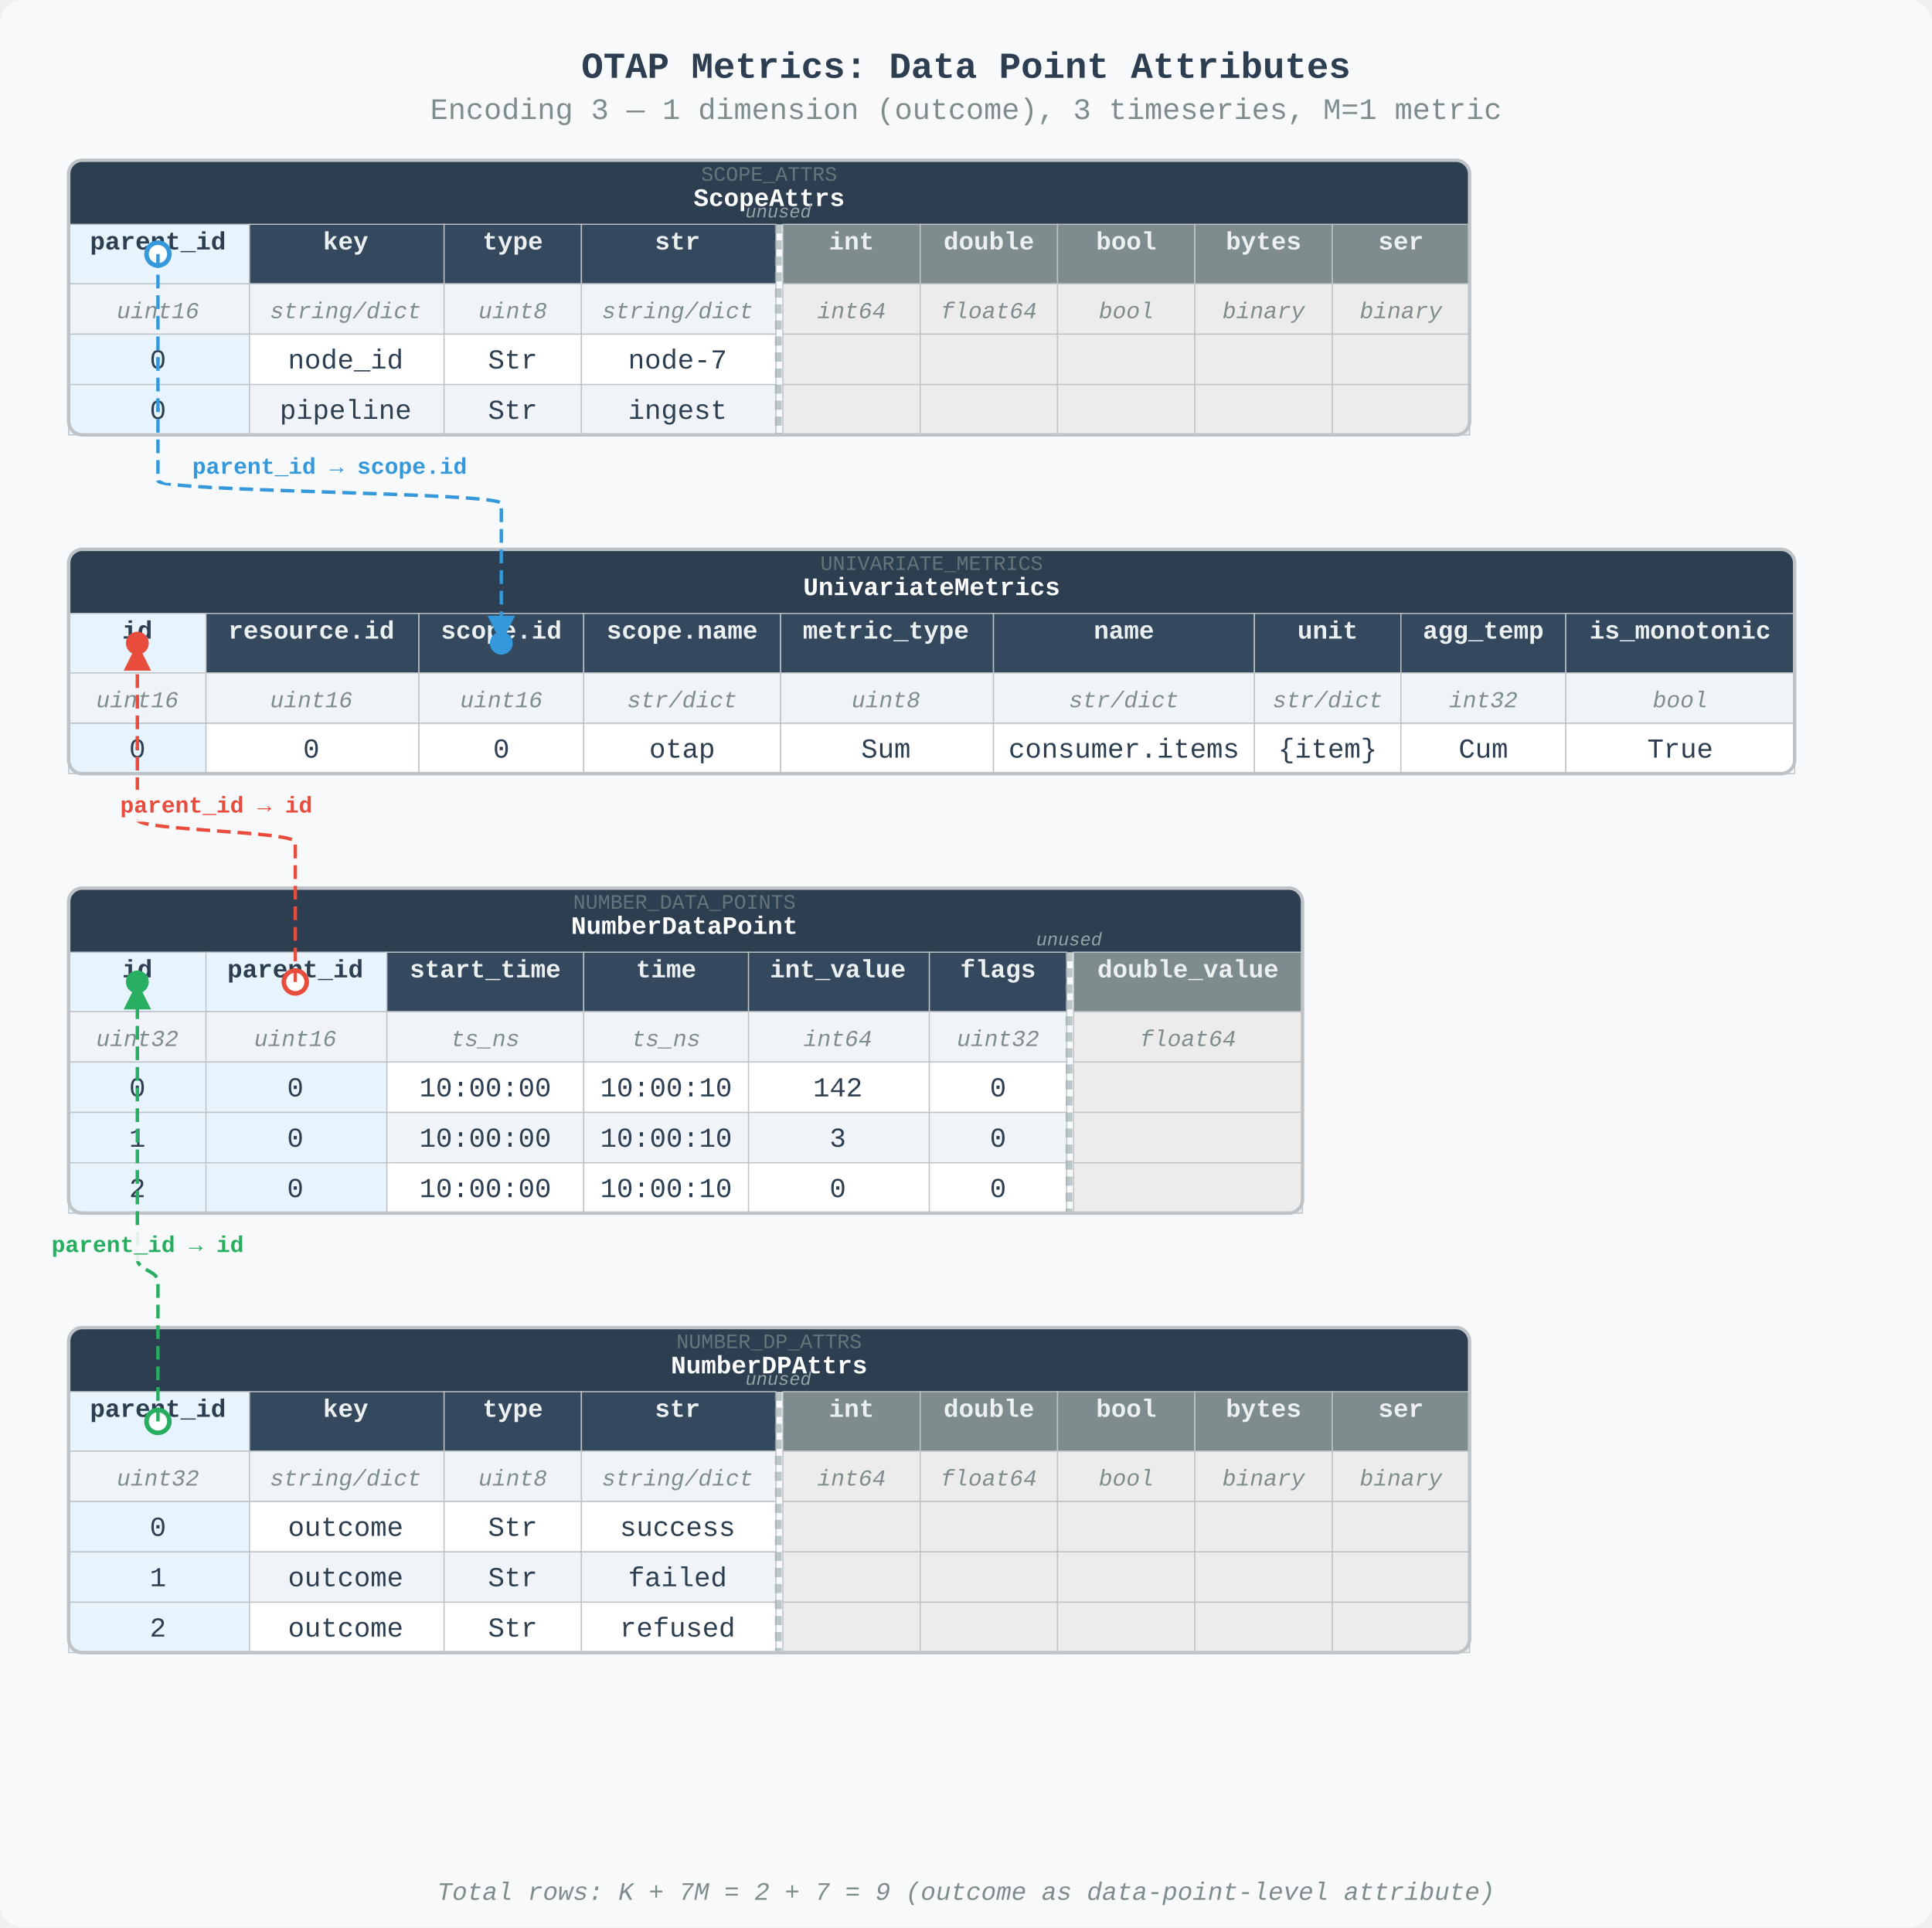
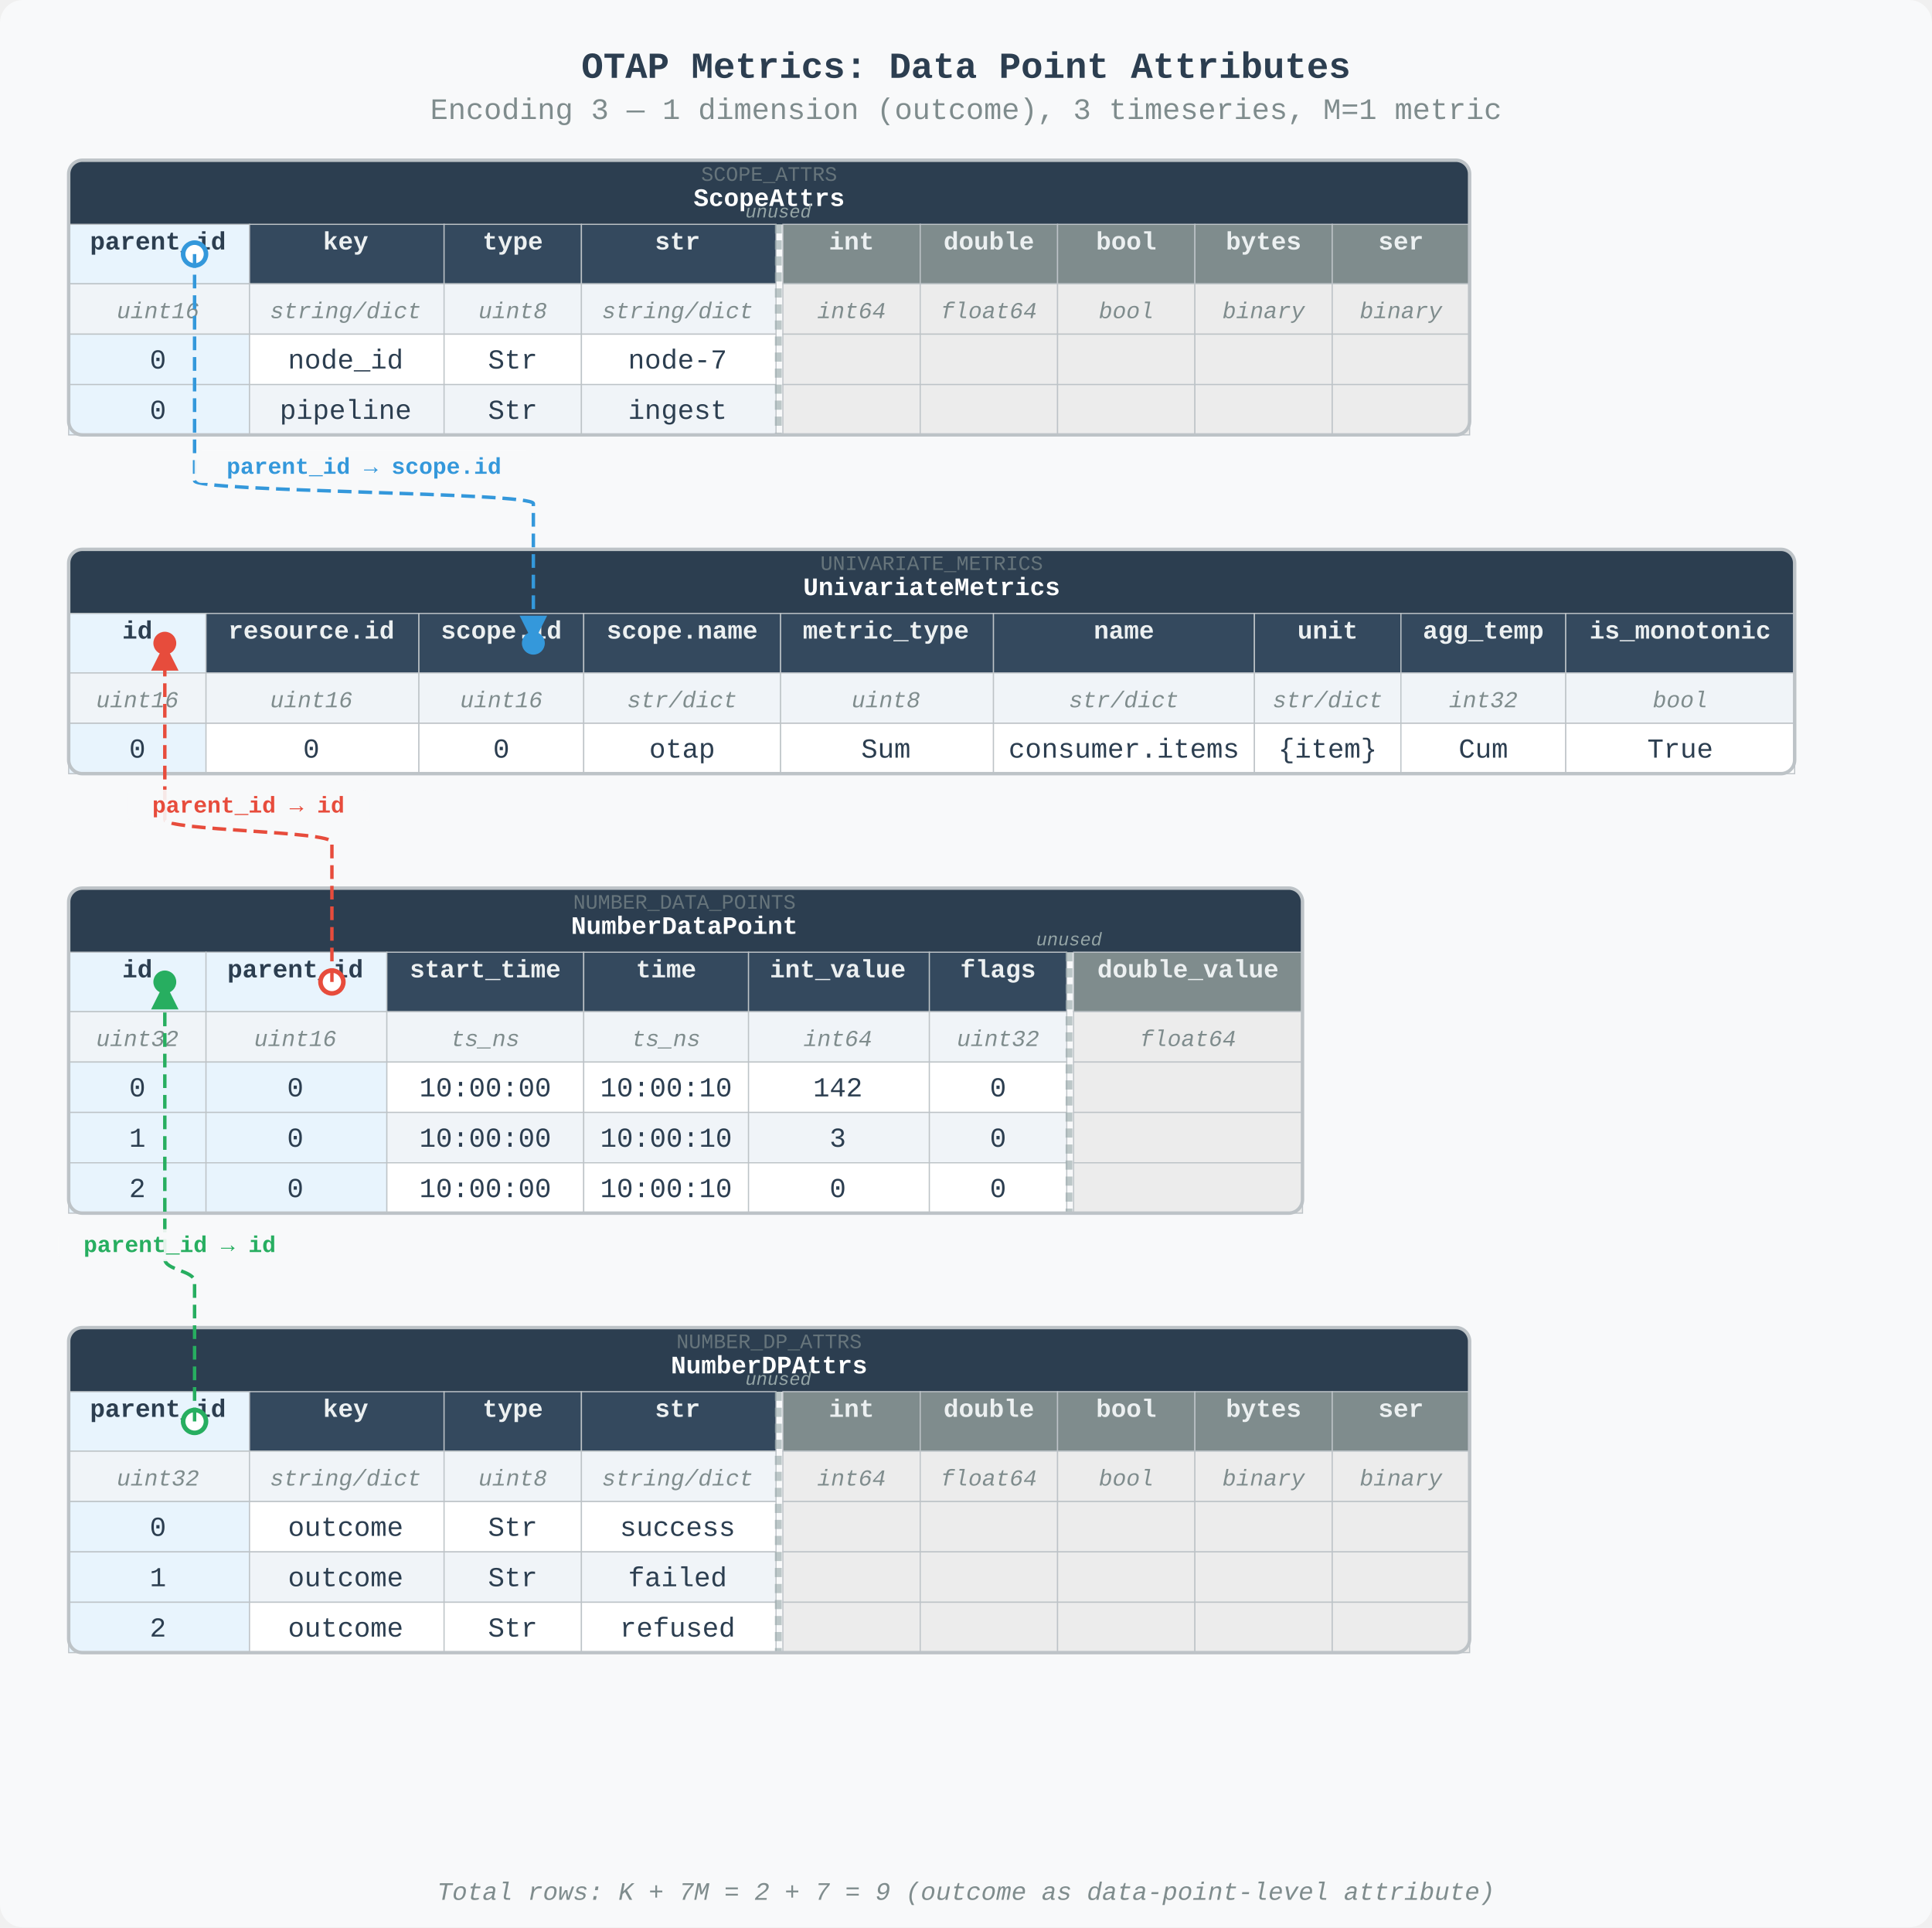
<svg xmlns="http://www.w3.org/2000/svg" viewBox="0 0 844 842" width="844" height="842">
  <defs>
+     <marker id="ah-27ae60" markerWidth="8" markerHeight="8" refX="8" refY="4" orient="auto">
+       <polygon points="0 0, 8 4, 0 8" fill="#27ae60" />
+     </marker>
    <marker id="ah-3498db" markerWidth="8" markerHeight="8" refX="8" refY="4" orient="auto">
      <polygon points="0 0, 8 4, 0 8" fill="#3498db" />
    </marker>
    <marker id="ah-e74c3c" markerWidth="8" markerHeight="8" refX="8" refY="4" orient="auto">
      <polygon points="0 0, 8 4, 0 8" fill="#e74c3c" />
-     </marker>
-     <marker id="ah-27ae60" markerWidth="8" markerHeight="8" refX="8" refY="4" orient="auto">
-       <polygon points="0 0, 8 4, 0 8" fill="#27ae60" />
    </marker>
  </defs>
  <rect width="844" height="842" fill="#f8f9fa" rx="10" />
  <text x="422" y="34" text-anchor="middle" fill="#2c3e50" font-family="Consolas, 'Courier New', monospace" font-size="16" font-weight="bold">OTAP Metrics: Data Point Attributes</text>
  <text x="422" y="52" text-anchor="middle" fill="#7f8c8d" font-family="Consolas, 'Courier New', monospace" font-size="13">Encoding 3 — 1 dimension (outcome), 3 timeseries, M=1 metric</text>
  <text x="422" y="830" text-anchor="middle" fill="#7f8c8d" font-family="Consolas, 'Courier New', monospace" font-size="11" font-style="italic">Total rows: K + 7M = 2 + 7 = 9  (outcome as data-point-level attribute)</text>
  <rect x="30" y="70" width="612" height="28" rx="6" ry="6" fill="#2c3e50" />
  <rect x="30" y="92" width="612" height="6" fill="#2c3e50" />
  <text x="336" y="90" text-anchor="middle" fill="#ffffff" font-family="Consolas, 'Courier New', monospace" font-size="11" font-weight="bold">ScopeAttrs</text>
  <text x="336" y="79" text-anchor="middle" fill="#7f8c8d" font-family="Consolas, 'Courier New', monospace" font-size="9" opacity="0.7">SCOPE_ATTRS</text>
  <rect x="30" y="98" width="79" height="26" fill="#e8f4fd" stroke="#bdc3c7" stroke-width="0.5" />
  <text x="69" y="109" text-anchor="middle" fill="#2c3e50" font-family="Consolas, 'Courier New', monospace" font-size="11" font-weight="bold">parent_id</text>
  <rect x="109" y="98" width="85" height="26" fill="#34495e" stroke="#bdc3c7" stroke-width="0.5" />
  <text x="151" y="109" text-anchor="middle" fill="#ecf0f1" font-family="Consolas, 'Courier New', monospace" font-size="11" font-weight="bold">key</text>
  <rect x="194" y="98" width="60" height="26" fill="#34495e" stroke="#bdc3c7" stroke-width="0.5" />
  <text x="224" y="109" text-anchor="middle" fill="#ecf0f1" font-family="Consolas, 'Courier New', monospace" font-size="11" font-weight="bold">type</text>
  <rect x="254" y="98" width="85" height="26" fill="#34495e" stroke="#bdc3c7" stroke-width="0.5" />
  <text x="296" y="109" text-anchor="middle" fill="#ecf0f1" font-family="Consolas, 'Courier New', monospace" font-size="11" font-weight="bold">str</text>
  <rect x="342" y="98" width="60" height="26" fill="#7f8c8d" stroke="#bdc3c7" stroke-width="0.5" />
  <text x="372" y="109" text-anchor="middle" fill="#ecf0f1" font-family="Consolas, 'Courier New', monospace" font-size="11" font-weight="bold">int</text>
  <rect x="402" y="98" width="60" height="26" fill="#7f8c8d" stroke="#bdc3c7" stroke-width="0.5" />
  <text x="432" y="109" text-anchor="middle" fill="#ecf0f1" font-family="Consolas, 'Courier New', monospace" font-size="11" font-weight="bold">double</text>
  <rect x="462" y="98" width="60" height="26" fill="#7f8c8d" stroke="#bdc3c7" stroke-width="0.5" />
  <text x="492" y="109" text-anchor="middle" fill="#ecf0f1" font-family="Consolas, 'Courier New', monospace" font-size="11" font-weight="bold">bool</text>
  <rect x="522" y="98" width="60" height="26" fill="#7f8c8d" stroke="#bdc3c7" stroke-width="0.5" />
  <text x="552" y="109" text-anchor="middle" fill="#ecf0f1" font-family="Consolas, 'Courier New', monospace" font-size="11" font-weight="bold">bytes</text>
  <rect x="582" y="98" width="60" height="26" fill="#7f8c8d" stroke="#bdc3c7" stroke-width="0.5" />
  <text x="612" y="109" text-anchor="middle" fill="#ecf0f1" font-family="Consolas, 'Courier New', monospace" font-size="11" font-weight="bold">ser</text>
  <rect x="30" y="124" width="79" height="22" fill="#f0f4f8" stroke="#bdc3c7" stroke-width="0.5" />
  <text x="69" y="139" text-anchor="middle" fill="#7f8c8d" font-family="Consolas, 'Courier New', monospace" font-size="10" font-style="italic">uint16</text>
  <rect x="109" y="124" width="85" height="22" fill="#f0f4f8" stroke="#bdc3c7" stroke-width="0.5" />
  <text x="151" y="139" text-anchor="middle" fill="#7f8c8d" font-family="Consolas, 'Courier New', monospace" font-size="10" font-style="italic">string/dict</text>
  <rect x="194" y="124" width="60" height="22" fill="#f0f4f8" stroke="#bdc3c7" stroke-width="0.5" />
  <text x="224" y="139" text-anchor="middle" fill="#7f8c8d" font-family="Consolas, 'Courier New', monospace" font-size="10" font-style="italic">uint8</text>
  <rect x="254" y="124" width="85" height="22" fill="#f0f4f8" stroke="#bdc3c7" stroke-width="0.5" />
  <text x="296" y="139" text-anchor="middle" fill="#7f8c8d" font-family="Consolas, 'Courier New', monospace" font-size="10" font-style="italic">string/dict</text>
  <rect x="342" y="124" width="60" height="22" fill="#ececec" stroke="#bdc3c7" stroke-width="0.5" />
  <text x="372" y="139" text-anchor="middle" fill="#7f8c8d" font-family="Consolas, 'Courier New', monospace" font-size="10" font-style="italic">int64</text>
  <rect x="402" y="124" width="60" height="22" fill="#ececec" stroke="#bdc3c7" stroke-width="0.5" />
  <text x="432" y="139" text-anchor="middle" fill="#7f8c8d" font-family="Consolas, 'Courier New', monospace" font-size="10" font-style="italic">float64</text>
  <rect x="462" y="124" width="60" height="22" fill="#ececec" stroke="#bdc3c7" stroke-width="0.5" />
  <text x="492" y="139" text-anchor="middle" fill="#7f8c8d" font-family="Consolas, 'Courier New', monospace" font-size="10" font-style="italic">bool</text>
  <rect x="522" y="124" width="60" height="22" fill="#ececec" stroke="#bdc3c7" stroke-width="0.5" />
  <text x="552" y="139" text-anchor="middle" fill="#7f8c8d" font-family="Consolas, 'Courier New', monospace" font-size="10" font-style="italic">binary</text>
  <rect x="582" y="124" width="60" height="22" fill="#ececec" stroke="#bdc3c7" stroke-width="0.5" />
  <text x="612" y="139" text-anchor="middle" fill="#7f8c8d" font-family="Consolas, 'Courier New', monospace" font-size="10" font-style="italic">binary</text>
  <rect x="30" y="146" width="79" height="22" fill="#e8f4fd" stroke="#bdc3c7" stroke-width="0.5" />
  <text x="69" y="161" text-anchor="middle" fill="#2c3e50" font-family="Consolas, 'Courier New', monospace" font-size="12">0</text>
  <rect x="109" y="146" width="85" height="22" fill="#ffffff" stroke="#bdc3c7" stroke-width="0.5" />
  <text x="151" y="161" text-anchor="middle" fill="#2c3e50" font-family="Consolas, 'Courier New', monospace" font-size="12">node_id</text>
  <rect x="194" y="146" width="60" height="22" fill="#ffffff" stroke="#bdc3c7" stroke-width="0.5" />
  <text x="224" y="161" text-anchor="middle" fill="#2c3e50" font-family="Consolas, 'Courier New', monospace" font-size="12">Str</text>
  <rect x="254" y="146" width="85" height="22" fill="#ffffff" stroke="#bdc3c7" stroke-width="0.5" />
  <text x="296" y="161" text-anchor="middle" fill="#2c3e50" font-family="Consolas, 'Courier New', monospace" font-size="12">node-7</text>
  <rect x="342" y="146" width="60" height="22" fill="#ececec" stroke="#bdc3c7" stroke-width="0.5" />
  <text x="372" y="161" text-anchor="middle" fill="#2c3e50" font-family="Consolas, 'Courier New', monospace" font-size="12" />
  <rect x="402" y="146" width="60" height="22" fill="#ececec" stroke="#bdc3c7" stroke-width="0.5" />
  <text x="432" y="161" text-anchor="middle" fill="#2c3e50" font-family="Consolas, 'Courier New', monospace" font-size="12" />
  <rect x="462" y="146" width="60" height="22" fill="#ececec" stroke="#bdc3c7" stroke-width="0.5" />
  <text x="492" y="161" text-anchor="middle" fill="#2c3e50" font-family="Consolas, 'Courier New', monospace" font-size="12" />
  <rect x="522" y="146" width="60" height="22" fill="#ececec" stroke="#bdc3c7" stroke-width="0.5" />
  <text x="552" y="161" text-anchor="middle" fill="#2c3e50" font-family="Consolas, 'Courier New', monospace" font-size="12" />
  <rect x="582" y="146" width="60" height="22" fill="#ececec" stroke="#bdc3c7" stroke-width="0.5" />
  <text x="612" y="161" text-anchor="middle" fill="#2c3e50" font-family="Consolas, 'Courier New', monospace" font-size="12" />
  <rect x="30" y="168" width="79" height="22" fill="#e8f4fd" stroke="#bdc3c7" stroke-width="0.5" />
  <text x="69" y="183" text-anchor="middle" fill="#2c3e50" font-family="Consolas, 'Courier New', monospace" font-size="12">0</text>
  <rect x="109" y="168" width="85" height="22" fill="#f0f4f8" stroke="#bdc3c7" stroke-width="0.5" />
  <text x="151" y="183" text-anchor="middle" fill="#2c3e50" font-family="Consolas, 'Courier New', monospace" font-size="12">pipeline</text>
  <rect x="194" y="168" width="60" height="22" fill="#f0f4f8" stroke="#bdc3c7" stroke-width="0.5" />
  <text x="224" y="183" text-anchor="middle" fill="#2c3e50" font-family="Consolas, 'Courier New', monospace" font-size="12">Str</text>
  <rect x="254" y="168" width="85" height="22" fill="#f0f4f8" stroke="#bdc3c7" stroke-width="0.5" />
  <text x="296" y="183" text-anchor="middle" fill="#2c3e50" font-family="Consolas, 'Courier New', monospace" font-size="12">ingest</text>
  <rect x="342" y="168" width="60" height="22" fill="#ececec" stroke="#bdc3c7" stroke-width="0.5" />
  <text x="372" y="183" text-anchor="middle" fill="#2c3e50" font-family="Consolas, 'Courier New', monospace" font-size="12" />
  <rect x="402" y="168" width="60" height="22" fill="#ececec" stroke="#bdc3c7" stroke-width="0.5" />
  <text x="432" y="183" text-anchor="middle" fill="#2c3e50" font-family="Consolas, 'Courier New', monospace" font-size="12" />
  <rect x="462" y="168" width="60" height="22" fill="#ececec" stroke="#bdc3c7" stroke-width="0.5" />
  <text x="492" y="183" text-anchor="middle" fill="#2c3e50" font-family="Consolas, 'Courier New', monospace" font-size="12" />
  <rect x="522" y="168" width="60" height="22" fill="#ececec" stroke="#bdc3c7" stroke-width="0.5" />
  <text x="552" y="183" text-anchor="middle" fill="#2c3e50" font-family="Consolas, 'Courier New', monospace" font-size="12" />
  <rect x="582" y="168" width="60" height="22" fill="#ececec" stroke="#bdc3c7" stroke-width="0.5" />
  <text x="612" y="183" text-anchor="middle" fill="#2c3e50" font-family="Consolas, 'Courier New', monospace" font-size="12" />
  <line x1="340" y1="98" x2="340" y2="190" stroke="#95a5a6" stroke-width="3" stroke-dasharray="4,3" opacity="0.6" />
  <text x="340" y="95" text-anchor="middle" fill="#95a5a6" font-family="Consolas, 'Courier New', monospace" font-size="8" font-style="italic">unused</text>
  <rect x="30" y="70" width="612" height="120" rx="6" ry="6" fill="none" stroke="#bdc3c7" stroke-width="1.5" />
  <rect x="30" y="240" width="754" height="28" rx="6" ry="6" fill="#2c3e50" />
  <rect x="30" y="262" width="754" height="6" fill="#2c3e50" />
  <text x="407" y="260" text-anchor="middle" fill="#ffffff" font-family="Consolas, 'Courier New', monospace" font-size="11" font-weight="bold">UnivariateMetrics</text>
  <text x="407" y="249" text-anchor="middle" fill="#7f8c8d" font-family="Consolas, 'Courier New', monospace" font-size="9" opacity="0.7">UNIVARIATE_METRICS</text>
  <rect x="30" y="268" width="60" height="26" fill="#e8f4fd" stroke="#bdc3c7" stroke-width="0.5" />
  <text x="60" y="279" text-anchor="middle" fill="#2c3e50" font-family="Consolas, 'Courier New', monospace" font-size="11" font-weight="bold">id</text>
  <rect x="90" y="268" width="93" height="26" fill="#34495e" stroke="#bdc3c7" stroke-width="0.5" />
  <text x="136" y="279" text-anchor="middle" fill="#ecf0f1" font-family="Consolas, 'Courier New', monospace" font-size="11" font-weight="bold">resource.id</text>
  <rect x="183" y="268" width="72" height="26" fill="#34495e" stroke="#bdc3c7" stroke-width="0.5" />
  <text x="219" y="279" text-anchor="middle" fill="#ecf0f1" font-family="Consolas, 'Courier New', monospace" font-size="11" font-weight="bold">scope.id</text>
  <rect x="255" y="268" width="86" height="26" fill="#34495e" stroke="#bdc3c7" stroke-width="0.5" />
  <text x="298" y="279" text-anchor="middle" fill="#ecf0f1" font-family="Consolas, 'Courier New', monospace" font-size="11" font-weight="bold">scope.name</text>
  <rect x="341" y="268" width="93" height="26" fill="#34495e" stroke="#bdc3c7" stroke-width="0.5" />
  <text x="387" y="279" text-anchor="middle" fill="#ecf0f1" font-family="Consolas, 'Courier New', monospace" font-size="11" font-weight="bold">metric_type</text>
  <rect x="434" y="268" width="114" height="26" fill="#34495e" stroke="#bdc3c7" stroke-width="0.5" />
  <text x="491" y="279" text-anchor="middle" fill="#ecf0f1" font-family="Consolas, 'Courier New', monospace" font-size="11" font-weight="bold">name</text>
  <rect x="548" y="268" width="64" height="26" fill="#34495e" stroke="#bdc3c7" stroke-width="0.5" />
  <text x="580" y="279" text-anchor="middle" fill="#ecf0f1" font-family="Consolas, 'Courier New', monospace" font-size="11" font-weight="bold">unit</text>
  <rect x="612" y="268" width="72" height="26" fill="#34495e" stroke="#bdc3c7" stroke-width="0.5" />
  <text x="648" y="279" text-anchor="middle" fill="#ecf0f1" font-family="Consolas, 'Courier New', monospace" font-size="11" font-weight="bold">agg_temp</text>
  <rect x="684" y="268" width="100" height="26" fill="#34495e" stroke="#bdc3c7" stroke-width="0.5" />
  <text x="734" y="279" text-anchor="middle" fill="#ecf0f1" font-family="Consolas, 'Courier New', monospace" font-size="11" font-weight="bold">is_monotonic</text>
  <rect x="30" y="294" width="60" height="22" fill="#f0f4f8" stroke="#bdc3c7" stroke-width="0.5" />
  <text x="60" y="309" text-anchor="middle" fill="#7f8c8d" font-family="Consolas, 'Courier New', monospace" font-size="10" font-style="italic">uint16</text>
  <rect x="90" y="294" width="93" height="22" fill="#f0f4f8" stroke="#bdc3c7" stroke-width="0.5" />
  <text x="136" y="309" text-anchor="middle" fill="#7f8c8d" font-family="Consolas, 'Courier New', monospace" font-size="10" font-style="italic">uint16</text>
  <rect x="183" y="294" width="72" height="22" fill="#f0f4f8" stroke="#bdc3c7" stroke-width="0.5" />
  <text x="219" y="309" text-anchor="middle" fill="#7f8c8d" font-family="Consolas, 'Courier New', monospace" font-size="10" font-style="italic">uint16</text>
  <rect x="255" y="294" width="86" height="22" fill="#f0f4f8" stroke="#bdc3c7" stroke-width="0.5" />
  <text x="298" y="309" text-anchor="middle" fill="#7f8c8d" font-family="Consolas, 'Courier New', monospace" font-size="10" font-style="italic">str/dict</text>
  <rect x="341" y="294" width="93" height="22" fill="#f0f4f8" stroke="#bdc3c7" stroke-width="0.5" />
  <text x="387" y="309" text-anchor="middle" fill="#7f8c8d" font-family="Consolas, 'Courier New', monospace" font-size="10" font-style="italic">uint8</text>
  <rect x="434" y="294" width="114" height="22" fill="#f0f4f8" stroke="#bdc3c7" stroke-width="0.5" />
  <text x="491" y="309" text-anchor="middle" fill="#7f8c8d" font-family="Consolas, 'Courier New', monospace" font-size="10" font-style="italic">str/dict</text>
  <rect x="548" y="294" width="64" height="22" fill="#f0f4f8" stroke="#bdc3c7" stroke-width="0.5" />
  <text x="580" y="309" text-anchor="middle" fill="#7f8c8d" font-family="Consolas, 'Courier New', monospace" font-size="10" font-style="italic">str/dict</text>
  <rect x="612" y="294" width="72" height="22" fill="#f0f4f8" stroke="#bdc3c7" stroke-width="0.5" />
  <text x="648" y="309" text-anchor="middle" fill="#7f8c8d" font-family="Consolas, 'Courier New', monospace" font-size="10" font-style="italic">int32</text>
  <rect x="684" y="294" width="100" height="22" fill="#f0f4f8" stroke="#bdc3c7" stroke-width="0.5" />
  <text x="734" y="309" text-anchor="middle" fill="#7f8c8d" font-family="Consolas, 'Courier New', monospace" font-size="10" font-style="italic">bool</text>
  <rect x="30" y="316" width="60" height="22" fill="#e8f4fd" stroke="#bdc3c7" stroke-width="0.5" />
  <text x="60" y="331" text-anchor="middle" fill="#2c3e50" font-family="Consolas, 'Courier New', monospace" font-size="12">0</text>
  <rect x="90" y="316" width="93" height="22" fill="#ffffff" stroke="#bdc3c7" stroke-width="0.5" />
  <text x="136" y="331" text-anchor="middle" fill="#2c3e50" font-family="Consolas, 'Courier New', monospace" font-size="12">0</text>
  <rect x="183" y="316" width="72" height="22" fill="#ffffff" stroke="#bdc3c7" stroke-width="0.5" />
  <text x="219" y="331" text-anchor="middle" fill="#2c3e50" font-family="Consolas, 'Courier New', monospace" font-size="12">0</text>
  <rect x="255" y="316" width="86" height="22" fill="#ffffff" stroke="#bdc3c7" stroke-width="0.5" />
  <text x="298" y="331" text-anchor="middle" fill="#2c3e50" font-family="Consolas, 'Courier New', monospace" font-size="12">otap</text>
  <rect x="341" y="316" width="93" height="22" fill="#ffffff" stroke="#bdc3c7" stroke-width="0.5" />
  <text x="387" y="331" text-anchor="middle" fill="#2c3e50" font-family="Consolas, 'Courier New', monospace" font-size="12">Sum</text>
  <rect x="434" y="316" width="114" height="22" fill="#ffffff" stroke="#bdc3c7" stroke-width="0.5" />
  <text x="491" y="331" text-anchor="middle" fill="#2c3e50" font-family="Consolas, 'Courier New', monospace" font-size="12">consumer.items</text>
  <rect x="548" y="316" width="64" height="22" fill="#ffffff" stroke="#bdc3c7" stroke-width="0.5" />
  <text x="580" y="331" text-anchor="middle" fill="#2c3e50" font-family="Consolas, 'Courier New', monospace" font-size="12">{item}</text>
  <rect x="612" y="316" width="72" height="22" fill="#ffffff" stroke="#bdc3c7" stroke-width="0.5" />
  <text x="648" y="331" text-anchor="middle" fill="#2c3e50" font-family="Consolas, 'Courier New', monospace" font-size="12">Cum</text>
  <rect x="684" y="316" width="100" height="22" fill="#ffffff" stroke="#bdc3c7" stroke-width="0.5" />
  <text x="734" y="331" text-anchor="middle" fill="#2c3e50" font-family="Consolas, 'Courier New', monospace" font-size="12">True</text>
  <rect x="30" y="240" width="754" height="98" rx="6" ry="6" fill="none" stroke="#bdc3c7" stroke-width="1.5" />
  <rect x="30" y="388" width="539" height="28" rx="6" ry="6" fill="#2c3e50" />
  <rect x="30" y="410" width="539" height="6" fill="#2c3e50" />
  <text x="299" y="408" text-anchor="middle" fill="#ffffff" font-family="Consolas, 'Courier New', monospace" font-size="11" font-weight="bold">NumberDataPoint</text>
  <text x="299" y="397" text-anchor="middle" fill="#7f8c8d" font-family="Consolas, 'Courier New', monospace" font-size="9" opacity="0.7">NUMBER_DATA_POINTS</text>
  <rect x="30" y="416" width="60" height="26" fill="#e8f4fd" stroke="#bdc3c7" stroke-width="0.5" />
  <text x="60" y="427" text-anchor="middle" fill="#2c3e50" font-family="Consolas, 'Courier New', monospace" font-size="11" font-weight="bold">id</text>
  <rect x="90" y="416" width="79" height="26" fill="#e8f4fd" stroke="#bdc3c7" stroke-width="0.5" />
  <text x="129" y="427" text-anchor="middle" fill="#2c3e50" font-family="Consolas, 'Courier New', monospace" font-size="11" font-weight="bold">parent_id</text>
  <rect x="169" y="416" width="86" height="26" fill="#34495e" stroke="#bdc3c7" stroke-width="0.5" />
  <text x="212" y="427" text-anchor="middle" fill="#ecf0f1" font-family="Consolas, 'Courier New', monospace" font-size="11" font-weight="bold">start_time</text>
  <rect x="255" y="416" width="72" height="26" fill="#34495e" stroke="#bdc3c7" stroke-width="0.5" />
  <text x="291" y="427" text-anchor="middle" fill="#ecf0f1" font-family="Consolas, 'Courier New', monospace" font-size="11" font-weight="bold">time</text>
  <rect x="327" y="416" width="79" height="26" fill="#34495e" stroke="#bdc3c7" stroke-width="0.5" />
  <text x="366" y="427" text-anchor="middle" fill="#ecf0f1" font-family="Consolas, 'Courier New', monospace" font-size="11" font-weight="bold">int_value</text>
  <rect x="406" y="416" width="60" height="26" fill="#34495e" stroke="#bdc3c7" stroke-width="0.5" />
  <text x="436" y="427" text-anchor="middle" fill="#ecf0f1" font-family="Consolas, 'Courier New', monospace" font-size="11" font-weight="bold">flags</text>
  <rect x="469" y="416" width="100" height="26" fill="#7f8c8d" stroke="#bdc3c7" stroke-width="0.5" />
  <text x="519" y="427" text-anchor="middle" fill="#ecf0f1" font-family="Consolas, 'Courier New', monospace" font-size="11" font-weight="bold">double_value</text>
  <rect x="30" y="442" width="60" height="22" fill="#f0f4f8" stroke="#bdc3c7" stroke-width="0.5" />
  <text x="60" y="457" text-anchor="middle" fill="#7f8c8d" font-family="Consolas, 'Courier New', monospace" font-size="10" font-style="italic">uint32</text>
  <rect x="90" y="442" width="79" height="22" fill="#f0f4f8" stroke="#bdc3c7" stroke-width="0.5" />
  <text x="129" y="457" text-anchor="middle" fill="#7f8c8d" font-family="Consolas, 'Courier New', monospace" font-size="10" font-style="italic">uint16</text>
  <rect x="169" y="442" width="86" height="22" fill="#f0f4f8" stroke="#bdc3c7" stroke-width="0.5" />
  <text x="212" y="457" text-anchor="middle" fill="#7f8c8d" font-family="Consolas, 'Courier New', monospace" font-size="10" font-style="italic">ts_ns</text>
  <rect x="255" y="442" width="72" height="22" fill="#f0f4f8" stroke="#bdc3c7" stroke-width="0.5" />
  <text x="291" y="457" text-anchor="middle" fill="#7f8c8d" font-family="Consolas, 'Courier New', monospace" font-size="10" font-style="italic">ts_ns</text>
  <rect x="327" y="442" width="79" height="22" fill="#f0f4f8" stroke="#bdc3c7" stroke-width="0.5" />
  <text x="366" y="457" text-anchor="middle" fill="#7f8c8d" font-family="Consolas, 'Courier New', monospace" font-size="10" font-style="italic">int64</text>
  <rect x="406" y="442" width="60" height="22" fill="#f0f4f8" stroke="#bdc3c7" stroke-width="0.5" />
  <text x="436" y="457" text-anchor="middle" fill="#7f8c8d" font-family="Consolas, 'Courier New', monospace" font-size="10" font-style="italic">uint32</text>
  <rect x="469" y="442" width="100" height="22" fill="#ececec" stroke="#bdc3c7" stroke-width="0.5" />
  <text x="519" y="457" text-anchor="middle" fill="#7f8c8d" font-family="Consolas, 'Courier New', monospace" font-size="10" font-style="italic">float64</text>
  <rect x="30" y="464" width="60" height="22" fill="#e8f4fd" stroke="#bdc3c7" stroke-width="0.5" />
  <text x="60" y="479" text-anchor="middle" fill="#2c3e50" font-family="Consolas, 'Courier New', monospace" font-size="12">0</text>
  <rect x="90" y="464" width="79" height="22" fill="#e8f4fd" stroke="#bdc3c7" stroke-width="0.5" />
  <text x="129" y="479" text-anchor="middle" fill="#2c3e50" font-family="Consolas, 'Courier New', monospace" font-size="12">0</text>
  <rect x="169" y="464" width="86" height="22" fill="#ffffff" stroke="#bdc3c7" stroke-width="0.5" />
  <text x="212" y="479" text-anchor="middle" fill="#2c3e50" font-family="Consolas, 'Courier New', monospace" font-size="12">10:00:00</text>
  <rect x="255" y="464" width="72" height="22" fill="#ffffff" stroke="#bdc3c7" stroke-width="0.5" />
  <text x="291" y="479" text-anchor="middle" fill="#2c3e50" font-family="Consolas, 'Courier New', monospace" font-size="12">10:00:10</text>
  <rect x="327" y="464" width="79" height="22" fill="#ffffff" stroke="#bdc3c7" stroke-width="0.5" />
  <text x="366" y="479" text-anchor="middle" fill="#2c3e50" font-family="Consolas, 'Courier New', monospace" font-size="12">142</text>
  <rect x="406" y="464" width="60" height="22" fill="#ffffff" stroke="#bdc3c7" stroke-width="0.5" />
  <text x="436" y="479" text-anchor="middle" fill="#2c3e50" font-family="Consolas, 'Courier New', monospace" font-size="12">0</text>
  <rect x="469" y="464" width="100" height="22" fill="#ececec" stroke="#bdc3c7" stroke-width="0.5" />
  <text x="519" y="479" text-anchor="middle" fill="#2c3e50" font-family="Consolas, 'Courier New', monospace" font-size="12" />
  <rect x="30" y="486" width="60" height="22" fill="#e8f4fd" stroke="#bdc3c7" stroke-width="0.5" />
  <text x="60" y="501" text-anchor="middle" fill="#2c3e50" font-family="Consolas, 'Courier New', monospace" font-size="12">1</text>
  <rect x="90" y="486" width="79" height="22" fill="#e8f4fd" stroke="#bdc3c7" stroke-width="0.5" />
  <text x="129" y="501" text-anchor="middle" fill="#2c3e50" font-family="Consolas, 'Courier New', monospace" font-size="12">0</text>
  <rect x="169" y="486" width="86" height="22" fill="#f0f4f8" stroke="#bdc3c7" stroke-width="0.5" />
  <text x="212" y="501" text-anchor="middle" fill="#2c3e50" font-family="Consolas, 'Courier New', monospace" font-size="12">10:00:00</text>
  <rect x="255" y="486" width="72" height="22" fill="#f0f4f8" stroke="#bdc3c7" stroke-width="0.5" />
  <text x="291" y="501" text-anchor="middle" fill="#2c3e50" font-family="Consolas, 'Courier New', monospace" font-size="12">10:00:10</text>
  <rect x="327" y="486" width="79" height="22" fill="#f0f4f8" stroke="#bdc3c7" stroke-width="0.5" />
  <text x="366" y="501" text-anchor="middle" fill="#2c3e50" font-family="Consolas, 'Courier New', monospace" font-size="12">3</text>
  <rect x="406" y="486" width="60" height="22" fill="#f0f4f8" stroke="#bdc3c7" stroke-width="0.5" />
  <text x="436" y="501" text-anchor="middle" fill="#2c3e50" font-family="Consolas, 'Courier New', monospace" font-size="12">0</text>
  <rect x="469" y="486" width="100" height="22" fill="#ececec" stroke="#bdc3c7" stroke-width="0.5" />
  <text x="519" y="501" text-anchor="middle" fill="#2c3e50" font-family="Consolas, 'Courier New', monospace" font-size="12" />
  <rect x="30" y="508" width="60" height="22" fill="#e8f4fd" stroke="#bdc3c7" stroke-width="0.5" />
  <text x="60" y="523" text-anchor="middle" fill="#2c3e50" font-family="Consolas, 'Courier New', monospace" font-size="12">2</text>
  <rect x="90" y="508" width="79" height="22" fill="#e8f4fd" stroke="#bdc3c7" stroke-width="0.5" />
  <text x="129" y="523" text-anchor="middle" fill="#2c3e50" font-family="Consolas, 'Courier New', monospace" font-size="12">0</text>
  <rect x="169" y="508" width="86" height="22" fill="#ffffff" stroke="#bdc3c7" stroke-width="0.5" />
  <text x="212" y="523" text-anchor="middle" fill="#2c3e50" font-family="Consolas, 'Courier New', monospace" font-size="12">10:00:00</text>
  <rect x="255" y="508" width="72" height="22" fill="#ffffff" stroke="#bdc3c7" stroke-width="0.5" />
  <text x="291" y="523" text-anchor="middle" fill="#2c3e50" font-family="Consolas, 'Courier New', monospace" font-size="12">10:00:10</text>
  <rect x="327" y="508" width="79" height="22" fill="#ffffff" stroke="#bdc3c7" stroke-width="0.5" />
  <text x="366" y="523" text-anchor="middle" fill="#2c3e50" font-family="Consolas, 'Courier New', monospace" font-size="12">0</text>
  <rect x="406" y="508" width="60" height="22" fill="#ffffff" stroke="#bdc3c7" stroke-width="0.5" />
  <text x="436" y="523" text-anchor="middle" fill="#2c3e50" font-family="Consolas, 'Courier New', monospace" font-size="12">0</text>
  <rect x="469" y="508" width="100" height="22" fill="#ececec" stroke="#bdc3c7" stroke-width="0.5" />
  <text x="519" y="523" text-anchor="middle" fill="#2c3e50" font-family="Consolas, 'Courier New', monospace" font-size="12" />
  <line x1="467" y1="416" x2="467" y2="530" stroke="#95a5a6" stroke-width="3" stroke-dasharray="4,3" opacity="0.6" />
  <text x="467" y="413" text-anchor="middle" fill="#95a5a6" font-family="Consolas, 'Courier New', monospace" font-size="8" font-style="italic">unused</text>
  <rect x="30" y="388" width="539" height="142" rx="6" ry="6" fill="none" stroke="#bdc3c7" stroke-width="1.5" />
  <rect x="30" y="580" width="612" height="28" rx="6" ry="6" fill="#2c3e50" />
  <rect x="30" y="602" width="612" height="6" fill="#2c3e50" />
  <text x="336" y="600" text-anchor="middle" fill="#ffffff" font-family="Consolas, 'Courier New', monospace" font-size="11" font-weight="bold">NumberDPAttrs</text>
  <text x="336" y="589" text-anchor="middle" fill="#7f8c8d" font-family="Consolas, 'Courier New', monospace" font-size="9" opacity="0.7">NUMBER_DP_ATTRS</text>
  <rect x="30" y="608" width="79" height="26" fill="#e8f4fd" stroke="#bdc3c7" stroke-width="0.5" />
  <text x="69" y="619" text-anchor="middle" fill="#2c3e50" font-family="Consolas, 'Courier New', monospace" font-size="11" font-weight="bold">parent_id</text>
  <rect x="109" y="608" width="85" height="26" fill="#34495e" stroke="#bdc3c7" stroke-width="0.5" />
  <text x="151" y="619" text-anchor="middle" fill="#ecf0f1" font-family="Consolas, 'Courier New', monospace" font-size="11" font-weight="bold">key</text>
  <rect x="194" y="608" width="60" height="26" fill="#34495e" stroke="#bdc3c7" stroke-width="0.5" />
  <text x="224" y="619" text-anchor="middle" fill="#ecf0f1" font-family="Consolas, 'Courier New', monospace" font-size="11" font-weight="bold">type</text>
  <rect x="254" y="608" width="85" height="26" fill="#34495e" stroke="#bdc3c7" stroke-width="0.5" />
  <text x="296" y="619" text-anchor="middle" fill="#ecf0f1" font-family="Consolas, 'Courier New', monospace" font-size="11" font-weight="bold">str</text>
  <rect x="342" y="608" width="60" height="26" fill="#7f8c8d" stroke="#bdc3c7" stroke-width="0.5" />
  <text x="372" y="619" text-anchor="middle" fill="#ecf0f1" font-family="Consolas, 'Courier New', monospace" font-size="11" font-weight="bold">int</text>
  <rect x="402" y="608" width="60" height="26" fill="#7f8c8d" stroke="#bdc3c7" stroke-width="0.5" />
  <text x="432" y="619" text-anchor="middle" fill="#ecf0f1" font-family="Consolas, 'Courier New', monospace" font-size="11" font-weight="bold">double</text>
  <rect x="462" y="608" width="60" height="26" fill="#7f8c8d" stroke="#bdc3c7" stroke-width="0.5" />
  <text x="492" y="619" text-anchor="middle" fill="#ecf0f1" font-family="Consolas, 'Courier New', monospace" font-size="11" font-weight="bold">bool</text>
  <rect x="522" y="608" width="60" height="26" fill="#7f8c8d" stroke="#bdc3c7" stroke-width="0.5" />
  <text x="552" y="619" text-anchor="middle" fill="#ecf0f1" font-family="Consolas, 'Courier New', monospace" font-size="11" font-weight="bold">bytes</text>
  <rect x="582" y="608" width="60" height="26" fill="#7f8c8d" stroke="#bdc3c7" stroke-width="0.5" />
  <text x="612" y="619" text-anchor="middle" fill="#ecf0f1" font-family="Consolas, 'Courier New', monospace" font-size="11" font-weight="bold">ser</text>
  <rect x="30" y="634" width="79" height="22" fill="#f0f4f8" stroke="#bdc3c7" stroke-width="0.5" />
  <text x="69" y="649" text-anchor="middle" fill="#7f8c8d" font-family="Consolas, 'Courier New', monospace" font-size="10" font-style="italic">uint32</text>
  <rect x="109" y="634" width="85" height="22" fill="#f0f4f8" stroke="#bdc3c7" stroke-width="0.5" />
  <text x="151" y="649" text-anchor="middle" fill="#7f8c8d" font-family="Consolas, 'Courier New', monospace" font-size="10" font-style="italic">string/dict</text>
  <rect x="194" y="634" width="60" height="22" fill="#f0f4f8" stroke="#bdc3c7" stroke-width="0.5" />
  <text x="224" y="649" text-anchor="middle" fill="#7f8c8d" font-family="Consolas, 'Courier New', monospace" font-size="10" font-style="italic">uint8</text>
  <rect x="254" y="634" width="85" height="22" fill="#f0f4f8" stroke="#bdc3c7" stroke-width="0.5" />
  <text x="296" y="649" text-anchor="middle" fill="#7f8c8d" font-family="Consolas, 'Courier New', monospace" font-size="10" font-style="italic">string/dict</text>
  <rect x="342" y="634" width="60" height="22" fill="#ececec" stroke="#bdc3c7" stroke-width="0.5" />
  <text x="372" y="649" text-anchor="middle" fill="#7f8c8d" font-family="Consolas, 'Courier New', monospace" font-size="10" font-style="italic">int64</text>
  <rect x="402" y="634" width="60" height="22" fill="#ececec" stroke="#bdc3c7" stroke-width="0.5" />
  <text x="432" y="649" text-anchor="middle" fill="#7f8c8d" font-family="Consolas, 'Courier New', monospace" font-size="10" font-style="italic">float64</text>
  <rect x="462" y="634" width="60" height="22" fill="#ececec" stroke="#bdc3c7" stroke-width="0.5" />
  <text x="492" y="649" text-anchor="middle" fill="#7f8c8d" font-family="Consolas, 'Courier New', monospace" font-size="10" font-style="italic">bool</text>
  <rect x="522" y="634" width="60" height="22" fill="#ececec" stroke="#bdc3c7" stroke-width="0.5" />
  <text x="552" y="649" text-anchor="middle" fill="#7f8c8d" font-family="Consolas, 'Courier New', monospace" font-size="10" font-style="italic">binary</text>
  <rect x="582" y="634" width="60" height="22" fill="#ececec" stroke="#bdc3c7" stroke-width="0.5" />
  <text x="612" y="649" text-anchor="middle" fill="#7f8c8d" font-family="Consolas, 'Courier New', monospace" font-size="10" font-style="italic">binary</text>
  <rect x="30" y="656" width="79" height="22" fill="#e8f4fd" stroke="#bdc3c7" stroke-width="0.5" />
  <text x="69" y="671" text-anchor="middle" fill="#2c3e50" font-family="Consolas, 'Courier New', monospace" font-size="12">0</text>
  <rect x="109" y="656" width="85" height="22" fill="#ffffff" stroke="#bdc3c7" stroke-width="0.5" />
  <text x="151" y="671" text-anchor="middle" fill="#2c3e50" font-family="Consolas, 'Courier New', monospace" font-size="12">outcome</text>
  <rect x="194" y="656" width="60" height="22" fill="#ffffff" stroke="#bdc3c7" stroke-width="0.5" />
  <text x="224" y="671" text-anchor="middle" fill="#2c3e50" font-family="Consolas, 'Courier New', monospace" font-size="12">Str</text>
  <rect x="254" y="656" width="85" height="22" fill="#ffffff" stroke="#bdc3c7" stroke-width="0.5" />
  <text x="296" y="671" text-anchor="middle" fill="#2c3e50" font-family="Consolas, 'Courier New', monospace" font-size="12">success</text>
  <rect x="342" y="656" width="60" height="22" fill="#ececec" stroke="#bdc3c7" stroke-width="0.5" />
  <text x="372" y="671" text-anchor="middle" fill="#2c3e50" font-family="Consolas, 'Courier New', monospace" font-size="12" />
  <rect x="402" y="656" width="60" height="22" fill="#ececec" stroke="#bdc3c7" stroke-width="0.5" />
  <text x="432" y="671" text-anchor="middle" fill="#2c3e50" font-family="Consolas, 'Courier New', monospace" font-size="12" />
  <rect x="462" y="656" width="60" height="22" fill="#ececec" stroke="#bdc3c7" stroke-width="0.5" />
  <text x="492" y="671" text-anchor="middle" fill="#2c3e50" font-family="Consolas, 'Courier New', monospace" font-size="12" />
  <rect x="522" y="656" width="60" height="22" fill="#ececec" stroke="#bdc3c7" stroke-width="0.5" />
  <text x="552" y="671" text-anchor="middle" fill="#2c3e50" font-family="Consolas, 'Courier New', monospace" font-size="12" />
  <rect x="582" y="656" width="60" height="22" fill="#ececec" stroke="#bdc3c7" stroke-width="0.5" />
  <text x="612" y="671" text-anchor="middle" fill="#2c3e50" font-family="Consolas, 'Courier New', monospace" font-size="12" />
  <rect x="30" y="678" width="79" height="22" fill="#e8f4fd" stroke="#bdc3c7" stroke-width="0.5" />
  <text x="69" y="693" text-anchor="middle" fill="#2c3e50" font-family="Consolas, 'Courier New', monospace" font-size="12">1</text>
  <rect x="109" y="678" width="85" height="22" fill="#f0f4f8" stroke="#bdc3c7" stroke-width="0.5" />
  <text x="151" y="693" text-anchor="middle" fill="#2c3e50" font-family="Consolas, 'Courier New', monospace" font-size="12">outcome</text>
  <rect x="194" y="678" width="60" height="22" fill="#f0f4f8" stroke="#bdc3c7" stroke-width="0.5" />
  <text x="224" y="693" text-anchor="middle" fill="#2c3e50" font-family="Consolas, 'Courier New', monospace" font-size="12">Str</text>
  <rect x="254" y="678" width="85" height="22" fill="#f0f4f8" stroke="#bdc3c7" stroke-width="0.5" />
  <text x="296" y="693" text-anchor="middle" fill="#2c3e50" font-family="Consolas, 'Courier New', monospace" font-size="12">failed</text>
  <rect x="342" y="678" width="60" height="22" fill="#ececec" stroke="#bdc3c7" stroke-width="0.5" />
  <text x="372" y="693" text-anchor="middle" fill="#2c3e50" font-family="Consolas, 'Courier New', monospace" font-size="12" />
  <rect x="402" y="678" width="60" height="22" fill="#ececec" stroke="#bdc3c7" stroke-width="0.5" />
  <text x="432" y="693" text-anchor="middle" fill="#2c3e50" font-family="Consolas, 'Courier New', monospace" font-size="12" />
  <rect x="462" y="678" width="60" height="22" fill="#ececec" stroke="#bdc3c7" stroke-width="0.5" />
  <text x="492" y="693" text-anchor="middle" fill="#2c3e50" font-family="Consolas, 'Courier New', monospace" font-size="12" />
  <rect x="522" y="678" width="60" height="22" fill="#ececec" stroke="#bdc3c7" stroke-width="0.5" />
  <text x="552" y="693" text-anchor="middle" fill="#2c3e50" font-family="Consolas, 'Courier New', monospace" font-size="12" />
  <rect x="582" y="678" width="60" height="22" fill="#ececec" stroke="#bdc3c7" stroke-width="0.5" />
  <text x="612" y="693" text-anchor="middle" fill="#2c3e50" font-family="Consolas, 'Courier New', monospace" font-size="12" />
  <rect x="30" y="700" width="79" height="22" fill="#e8f4fd" stroke="#bdc3c7" stroke-width="0.5" />
  <text x="69" y="715" text-anchor="middle" fill="#2c3e50" font-family="Consolas, 'Courier New', monospace" font-size="12">2</text>
  <rect x="109" y="700" width="85" height="22" fill="#ffffff" stroke="#bdc3c7" stroke-width="0.5" />
  <text x="151" y="715" text-anchor="middle" fill="#2c3e50" font-family="Consolas, 'Courier New', monospace" font-size="12">outcome</text>
  <rect x="194" y="700" width="60" height="22" fill="#ffffff" stroke="#bdc3c7" stroke-width="0.5" />
  <text x="224" y="715" text-anchor="middle" fill="#2c3e50" font-family="Consolas, 'Courier New', monospace" font-size="12">Str</text>
  <rect x="254" y="700" width="85" height="22" fill="#ffffff" stroke="#bdc3c7" stroke-width="0.5" />
  <text x="296" y="715" text-anchor="middle" fill="#2c3e50" font-family="Consolas, 'Courier New', monospace" font-size="12">refused</text>
  <rect x="342" y="700" width="60" height="22" fill="#ececec" stroke="#bdc3c7" stroke-width="0.5" />
  <text x="372" y="715" text-anchor="middle" fill="#2c3e50" font-family="Consolas, 'Courier New', monospace" font-size="12" />
  <rect x="402" y="700" width="60" height="22" fill="#ececec" stroke="#bdc3c7" stroke-width="0.5" />
  <text x="432" y="715" text-anchor="middle" fill="#2c3e50" font-family="Consolas, 'Courier New', monospace" font-size="12" />
  <rect x="462" y="700" width="60" height="22" fill="#ececec" stroke="#bdc3c7" stroke-width="0.5" />
  <text x="492" y="715" text-anchor="middle" fill="#2c3e50" font-family="Consolas, 'Courier New', monospace" font-size="12" />
  <rect x="522" y="700" width="60" height="22" fill="#ececec" stroke="#bdc3c7" stroke-width="0.5" />
  <text x="552" y="715" text-anchor="middle" fill="#2c3e50" font-family="Consolas, 'Courier New', monospace" font-size="12" />
  <rect x="582" y="700" width="60" height="22" fill="#ececec" stroke="#bdc3c7" stroke-width="0.5" />
  <text x="612" y="715" text-anchor="middle" fill="#2c3e50" font-family="Consolas, 'Courier New', monospace" font-size="12" />
  <line x1="340" y1="608" x2="340" y2="722" stroke="#95a5a6" stroke-width="3" stroke-dasharray="4,3" opacity="0.6" />
  <text x="340" y="605" text-anchor="middle" fill="#95a5a6" font-family="Consolas, 'Courier New', monospace" font-size="8" font-style="italic">unused</text>
  <rect x="30" y="580" width="612" height="142" rx="6" ry="6" fill="none" stroke="#bdc3c7" stroke-width="1.5" />
-   <circle cx="69" cy="111" r="5" fill="white" stroke="#3498db" stroke-width="2" />
-   <circle cx="219" cy="281" r="5" fill="#3498db" />
-   <path d="M 69,111 L 69,190 L 69,210 C 69,215.0 219,215.0 219,220 L 219,240 L 219,281 " fill="none" stroke="#3498db" stroke-width="1.5" stroke-dasharray="6,3" marker-end="url(#ah-3498db)" />
-   <rect x="70.0" y="197.0" width="148" height="14" rx="3" fill="#f8f9fa" opacity="0.9" />
-   <text x="144.0" y="207.0" text-anchor="middle" fill="#3498db" font-family="Consolas, 'Courier New', monospace" font-size="10" font-weight="bold">parent_id → scope.id</text>
-   <circle cx="129" cy="429" r="5" fill="white" stroke="#e74c3c" stroke-width="2" />
-   <circle cx="60" cy="281" r="5" fill="#e74c3c" />
-   <path d="M 129,429 L 129,388 L 129,368 C 129,363.0 60,363.0 60,358 L 60,338 L 60,281 " fill="none" stroke="#e74c3c" stroke-width="1.5" stroke-dasharray="6,3" marker-end="url(#ah-e74c3c)" />
-   <rect x="41.5" y="345.0" width="106" height="14" rx="3" fill="#f8f9fa" opacity="0.9" />
-   <text x="94.5" y="355.0" text-anchor="middle" fill="#e74c3c" font-family="Consolas, 'Courier New', monospace" font-size="10" font-weight="bold">parent_id → id</text>
-   <circle cx="69" cy="621" r="5" fill="white" stroke="#27ae60" stroke-width="2" />
-   <circle cx="60" cy="429" r="5" fill="#27ae60" />
-   <path d="M 69,621 L 69,580 L 69,560 C 69,555.0 60,555.0 60,550 L 60,530 L 60,429 " fill="none" stroke="#27ae60" stroke-width="1.5" stroke-dasharray="6,3" marker-end="url(#ah-27ae60)" />
-   <rect x="11.5" y="537.0" width="106" height="14" rx="3" fill="#f8f9fa" opacity="0.9" />
-   <text x="64.5" y="547.0" text-anchor="middle" fill="#27ae60" font-family="Consolas, 'Courier New', monospace" font-size="10" font-weight="bold">parent_id → id</text>
+   <circle cx="85" cy="111" r="5" fill="white" stroke="#3498db" stroke-width="2" />
+   <circle cx="233" cy="281" r="5" fill="#3498db" />
+   <path d="M 85,111 L 85,190 L 85,210 C 85,215.0 233,215.0 233,220 L 233,240 L 233,281 " fill="none" stroke="#3498db" stroke-width="1.5" stroke-dasharray="6,3" marker-end="url(#ah-3498db)" />
+   <rect x="85.0" y="197.0" width="148" height="14" rx="3" fill="#f8f9fa" opacity="0.9" />
+   <text x="159.0" y="207.0" text-anchor="middle" fill="#3498db" font-family="Consolas, 'Courier New', monospace" font-size="10" font-weight="bold">parent_id → scope.id</text>
+   <circle cx="145" cy="429" r="5" fill="white" stroke="#e74c3c" stroke-width="2" />
+   <circle cx="72" cy="281" r="5" fill="#e74c3c" />
+   <path d="M 145,429 L 145,388 L 145,368 C 145,363.0 72,363.0 72,358 L 72,338 L 72,281 " fill="none" stroke="#e74c3c" stroke-width="1.5" stroke-dasharray="6,3" marker-end="url(#ah-e74c3c)" />
+   <rect x="55.5" y="345.0" width="106" height="14" rx="3" fill="#f8f9fa" opacity="0.9" />
+   <text x="108.5" y="355.0" text-anchor="middle" fill="#e74c3c" font-family="Consolas, 'Courier New', monospace" font-size="10" font-weight="bold">parent_id → id</text>
+   <circle cx="85" cy="621" r="5" fill="white" stroke="#27ae60" stroke-width="2" />
+   <circle cx="72" cy="429" r="5" fill="#27ae60" />
+   <path d="M 85,621 L 85,580 L 85,560 C 85,555.0 72,555.0 72,550 L 72,530 L 72,429 " fill="none" stroke="#27ae60" stroke-width="1.5" stroke-dasharray="6,3" marker-end="url(#ah-27ae60)" />
+   <rect x="25.5" y="537.0" width="106" height="14" rx="3" fill="#f8f9fa" opacity="0.9" />
+   <text x="78.5" y="547.0" text-anchor="middle" fill="#27ae60" font-family="Consolas, 'Courier New', monospace" font-size="10" font-weight="bold">parent_id → id</text>
</svg>
